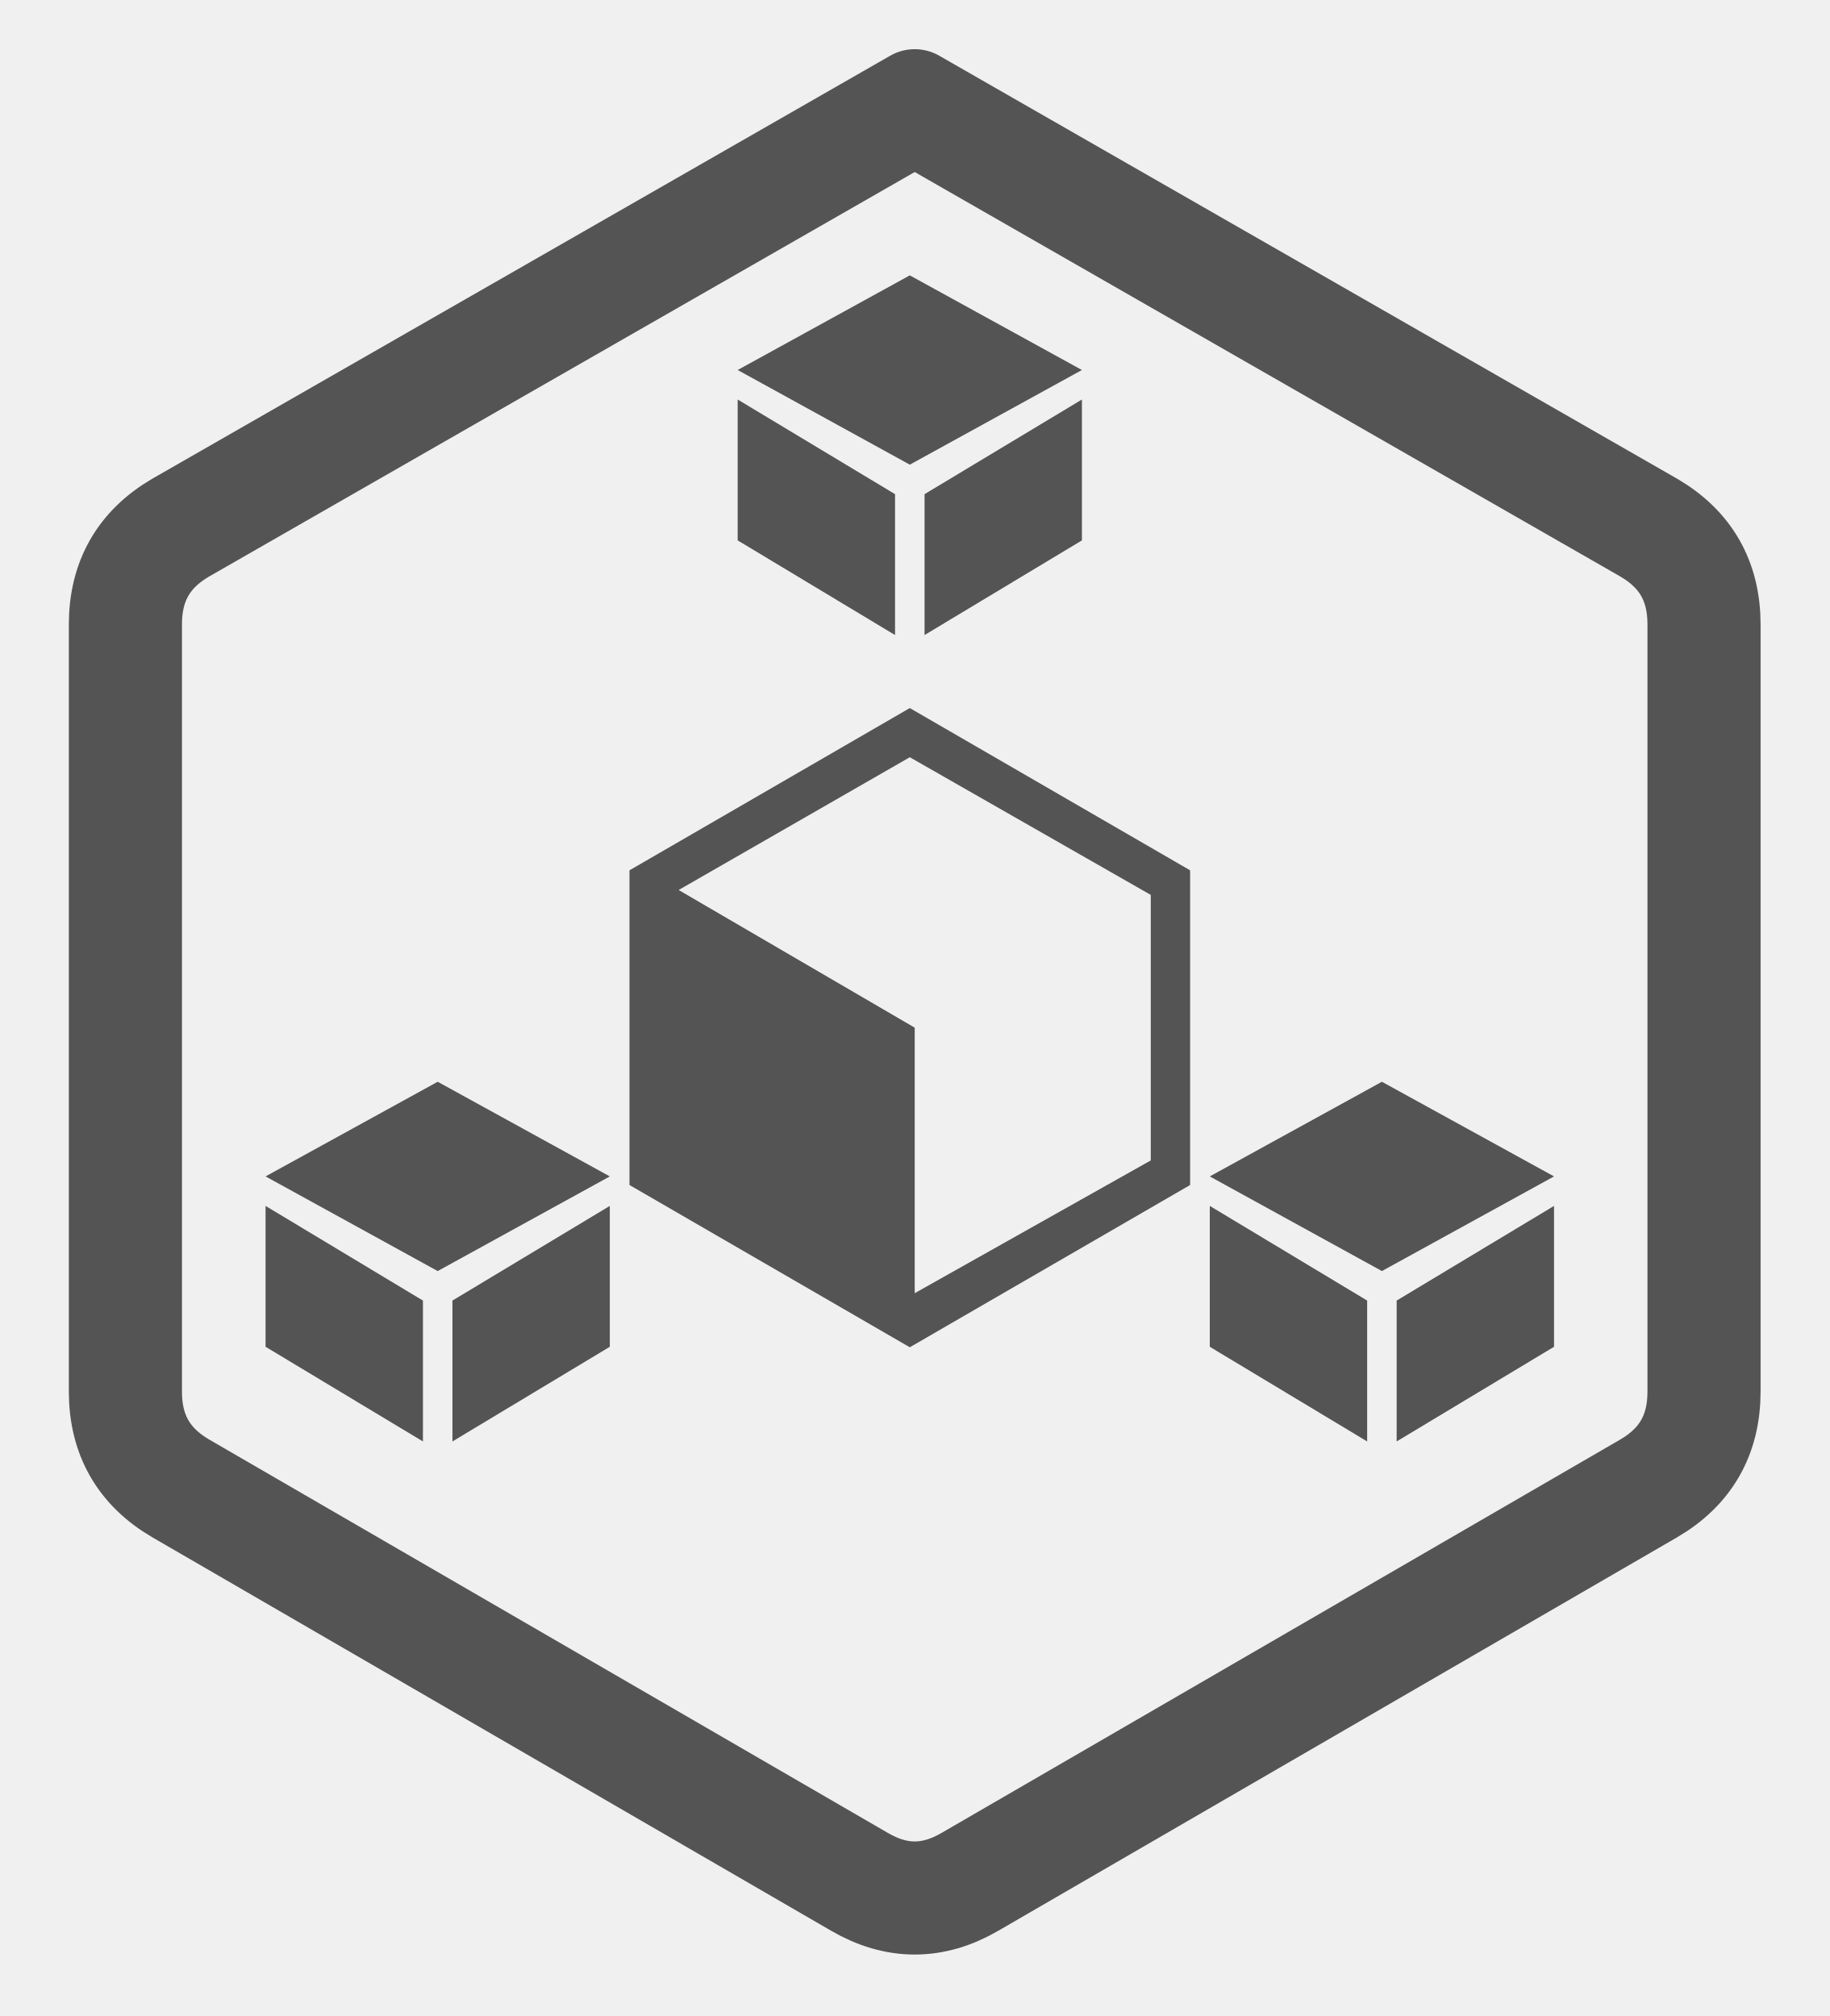
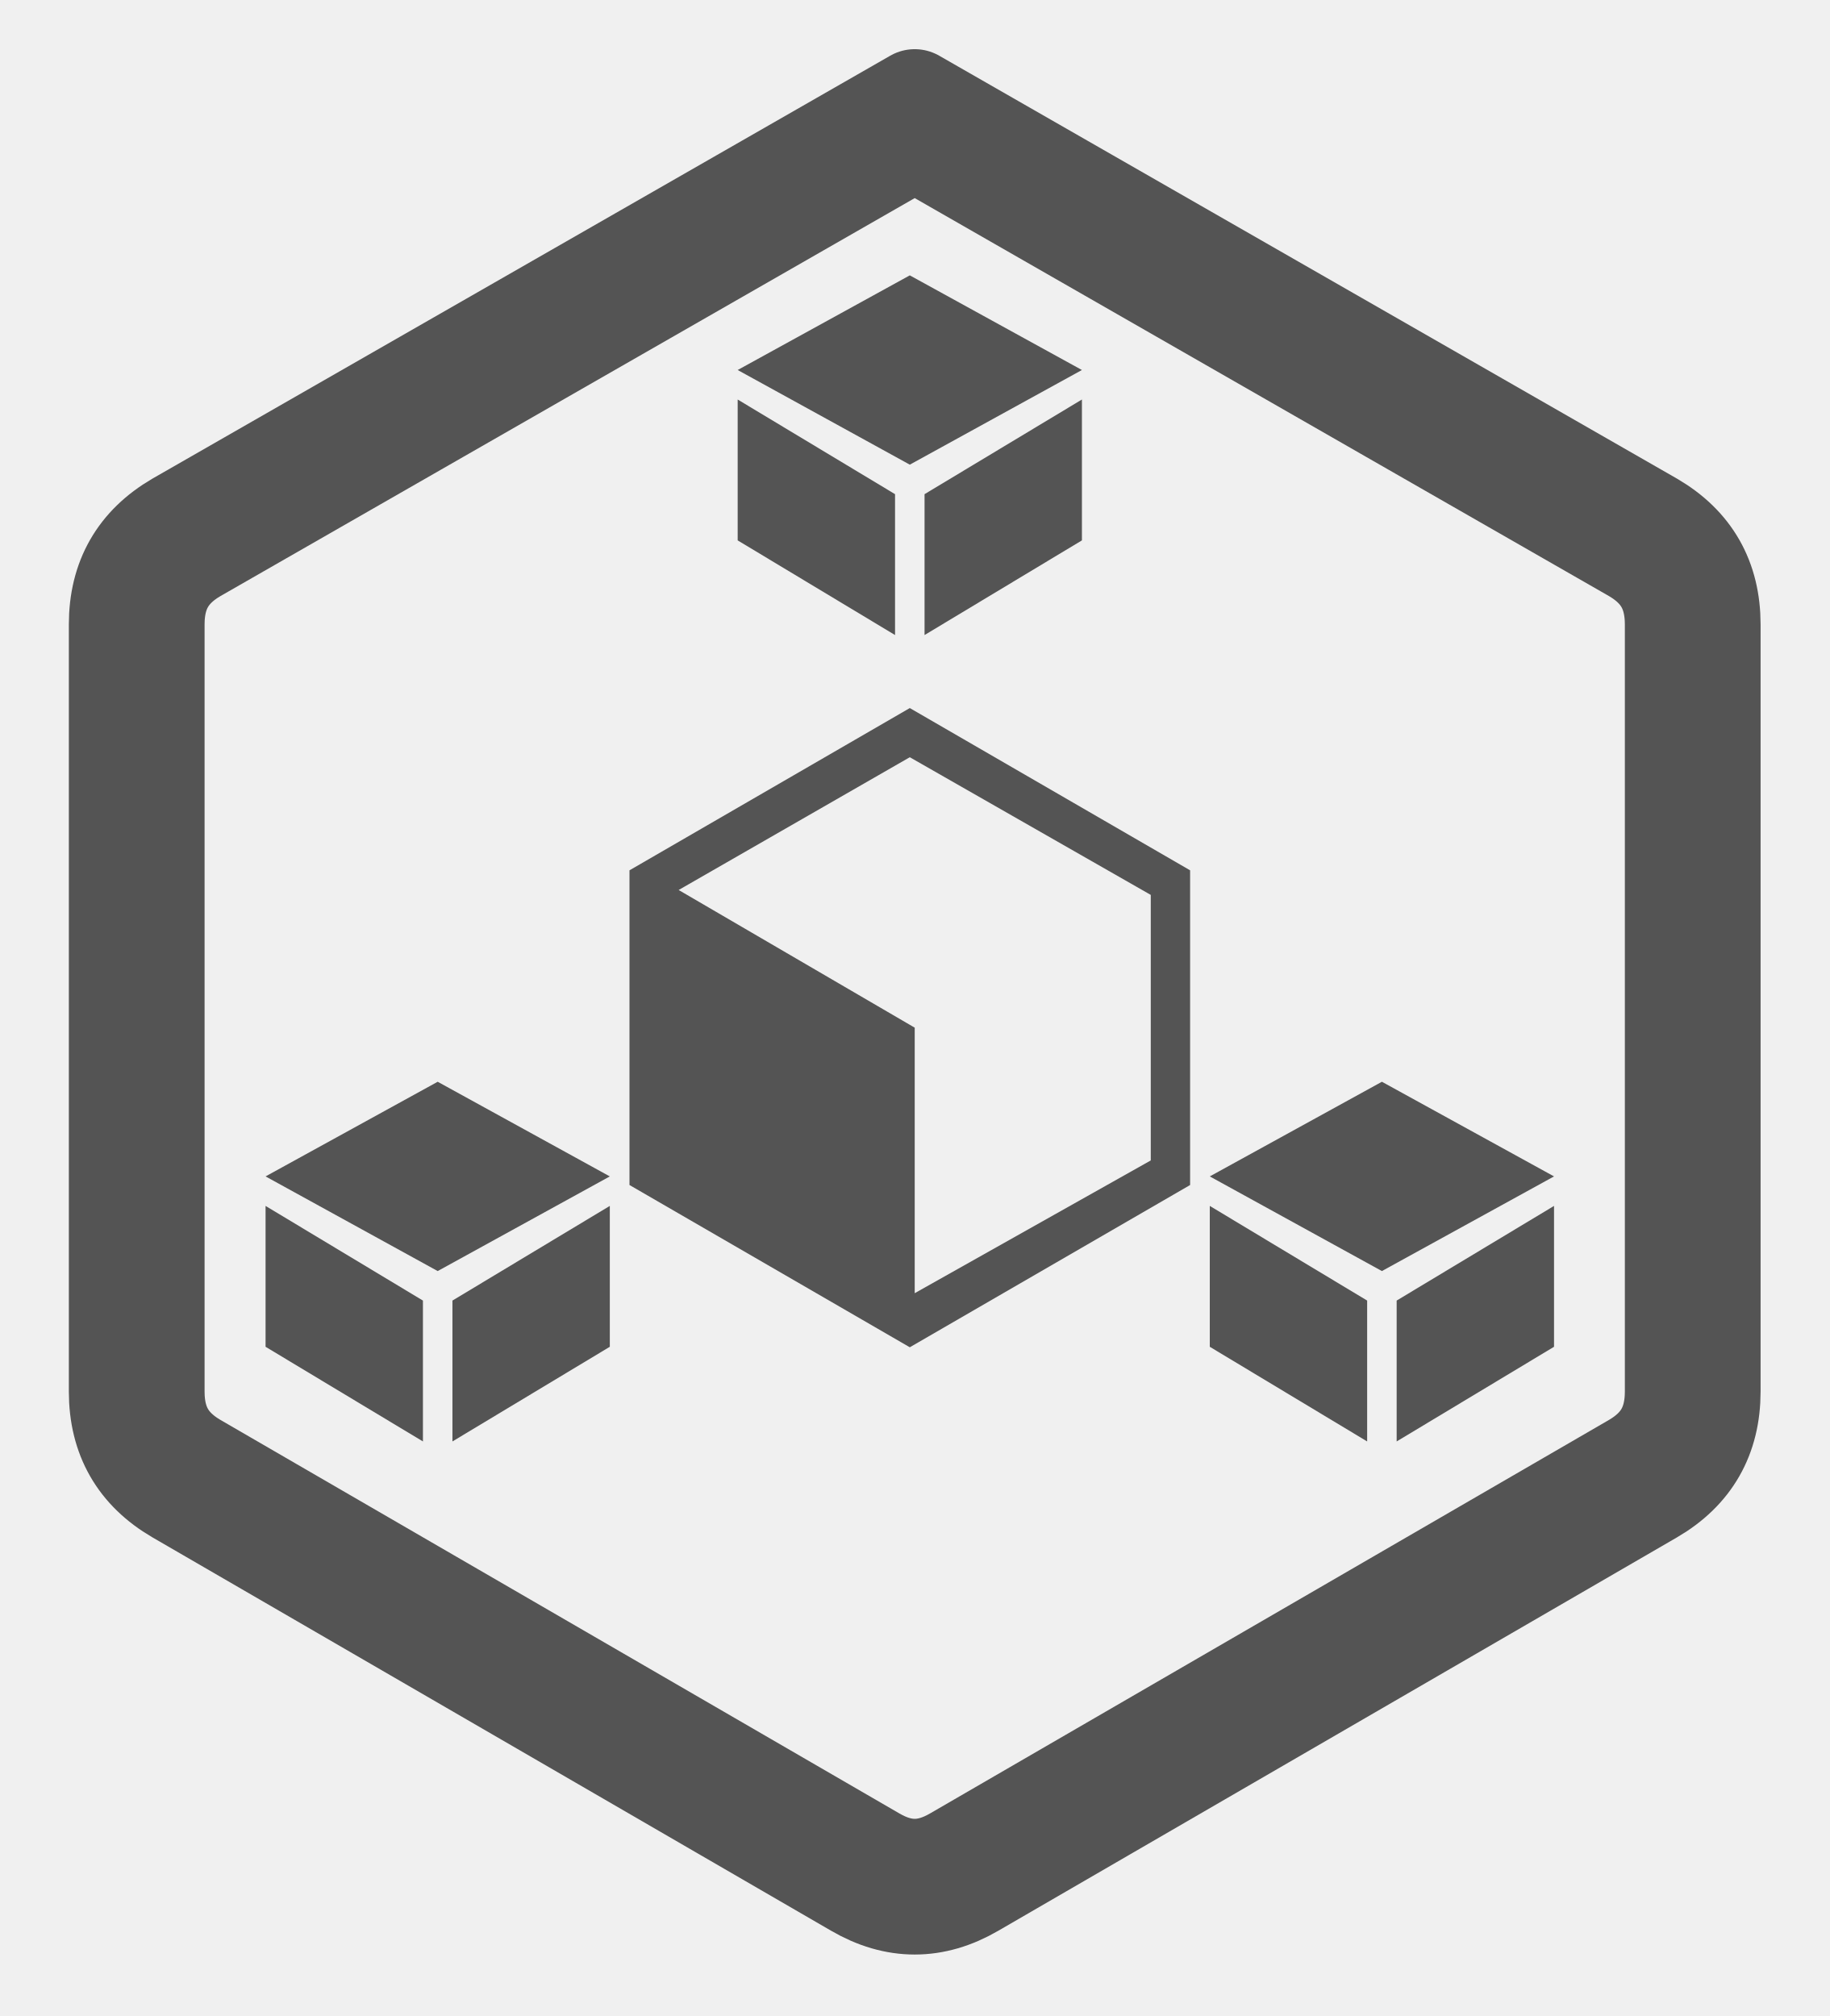
<svg xmlns="http://www.w3.org/2000/svg" viewBox="-10 -15 186 205" color="#545454">
  <g fill="currentColor" fill-rule="evenodd">
    <defs>
      <mask id="hexOuterLimit" maskUnits="userSpaceOnUse" x="-10" y="-15" width="186" height="205">
        <path d="M83 -5 L158 38 Q164 41.5 164 48.5 V126.5 Q164 133.5 158 137 L89 177 Q83 180.5 77 177 L8 137 Q2 133.5 2 126.5 V48.5 Q2 41.5 8 38 Z" fill="#fff" stroke="#fff" stroke-width="10" stroke-linejoin="round" />
      </mask>
    </defs>
-     <path d="M83 -5 L158 38 Q164 41.5 164 48.5 V126.5 Q164 133.5 158 137 L89 177 Q83 180.5 77 177 L8 137 Q2 133.5 2 126.5 V48.5 Q2 41.5 8 38 Z" fill="none" stroke="currentColor" stroke-width="13" mask="url(#hexOuterLimit)" stroke-linejoin="round" />
+     <path d="M83 -5 L158 38 Q164 41.5 164 48.5 V126.5 Q164 133.5 158 137 L89 177 Q83 180.5 77 177 L8 137 Q2 133.5 2 126.5 V48.5 Q2 41.5 8 38 Z" fill="none" stroke="currentColor" stroke-width="17.6" mask="url(#hexOuterLimit)" stroke-linejoin="round" />
    <path d="M82.5 13L100.0 22.625L82.5 32.25L65.0 22.625Z M65.0 25.625L81.0 35.25V49.575L65.0 39.95Z M84.0 35.25L100.0 25.625V39.95L84.0 49.575Z" />
    <path d="M34.5 95L52.0 104.625L34.5 114.25L17.0 104.625Z M17.0 107.625L33.0 117.25V131.575L17.0 121.95Z M36.0 117.25L52.0 107.625V121.95L36.0 131.575Z" />
    <path d="M130.5 95L148.0 104.625L130.5 114.25L113.0 104.625Z M113.0 107.625L129.0 117.25V131.575L113.0 121.95Z M132.0 117.25L148.0 107.625V121.95L132.0 131.575Z" />
    <path d="M82.5 57L111 73.5V105.5L82.5 122L54 105.5V73.5Z M82.5 62L59 75.5L83 89.5V116.5L107 103V76Z" />
  </g>
</svg>
